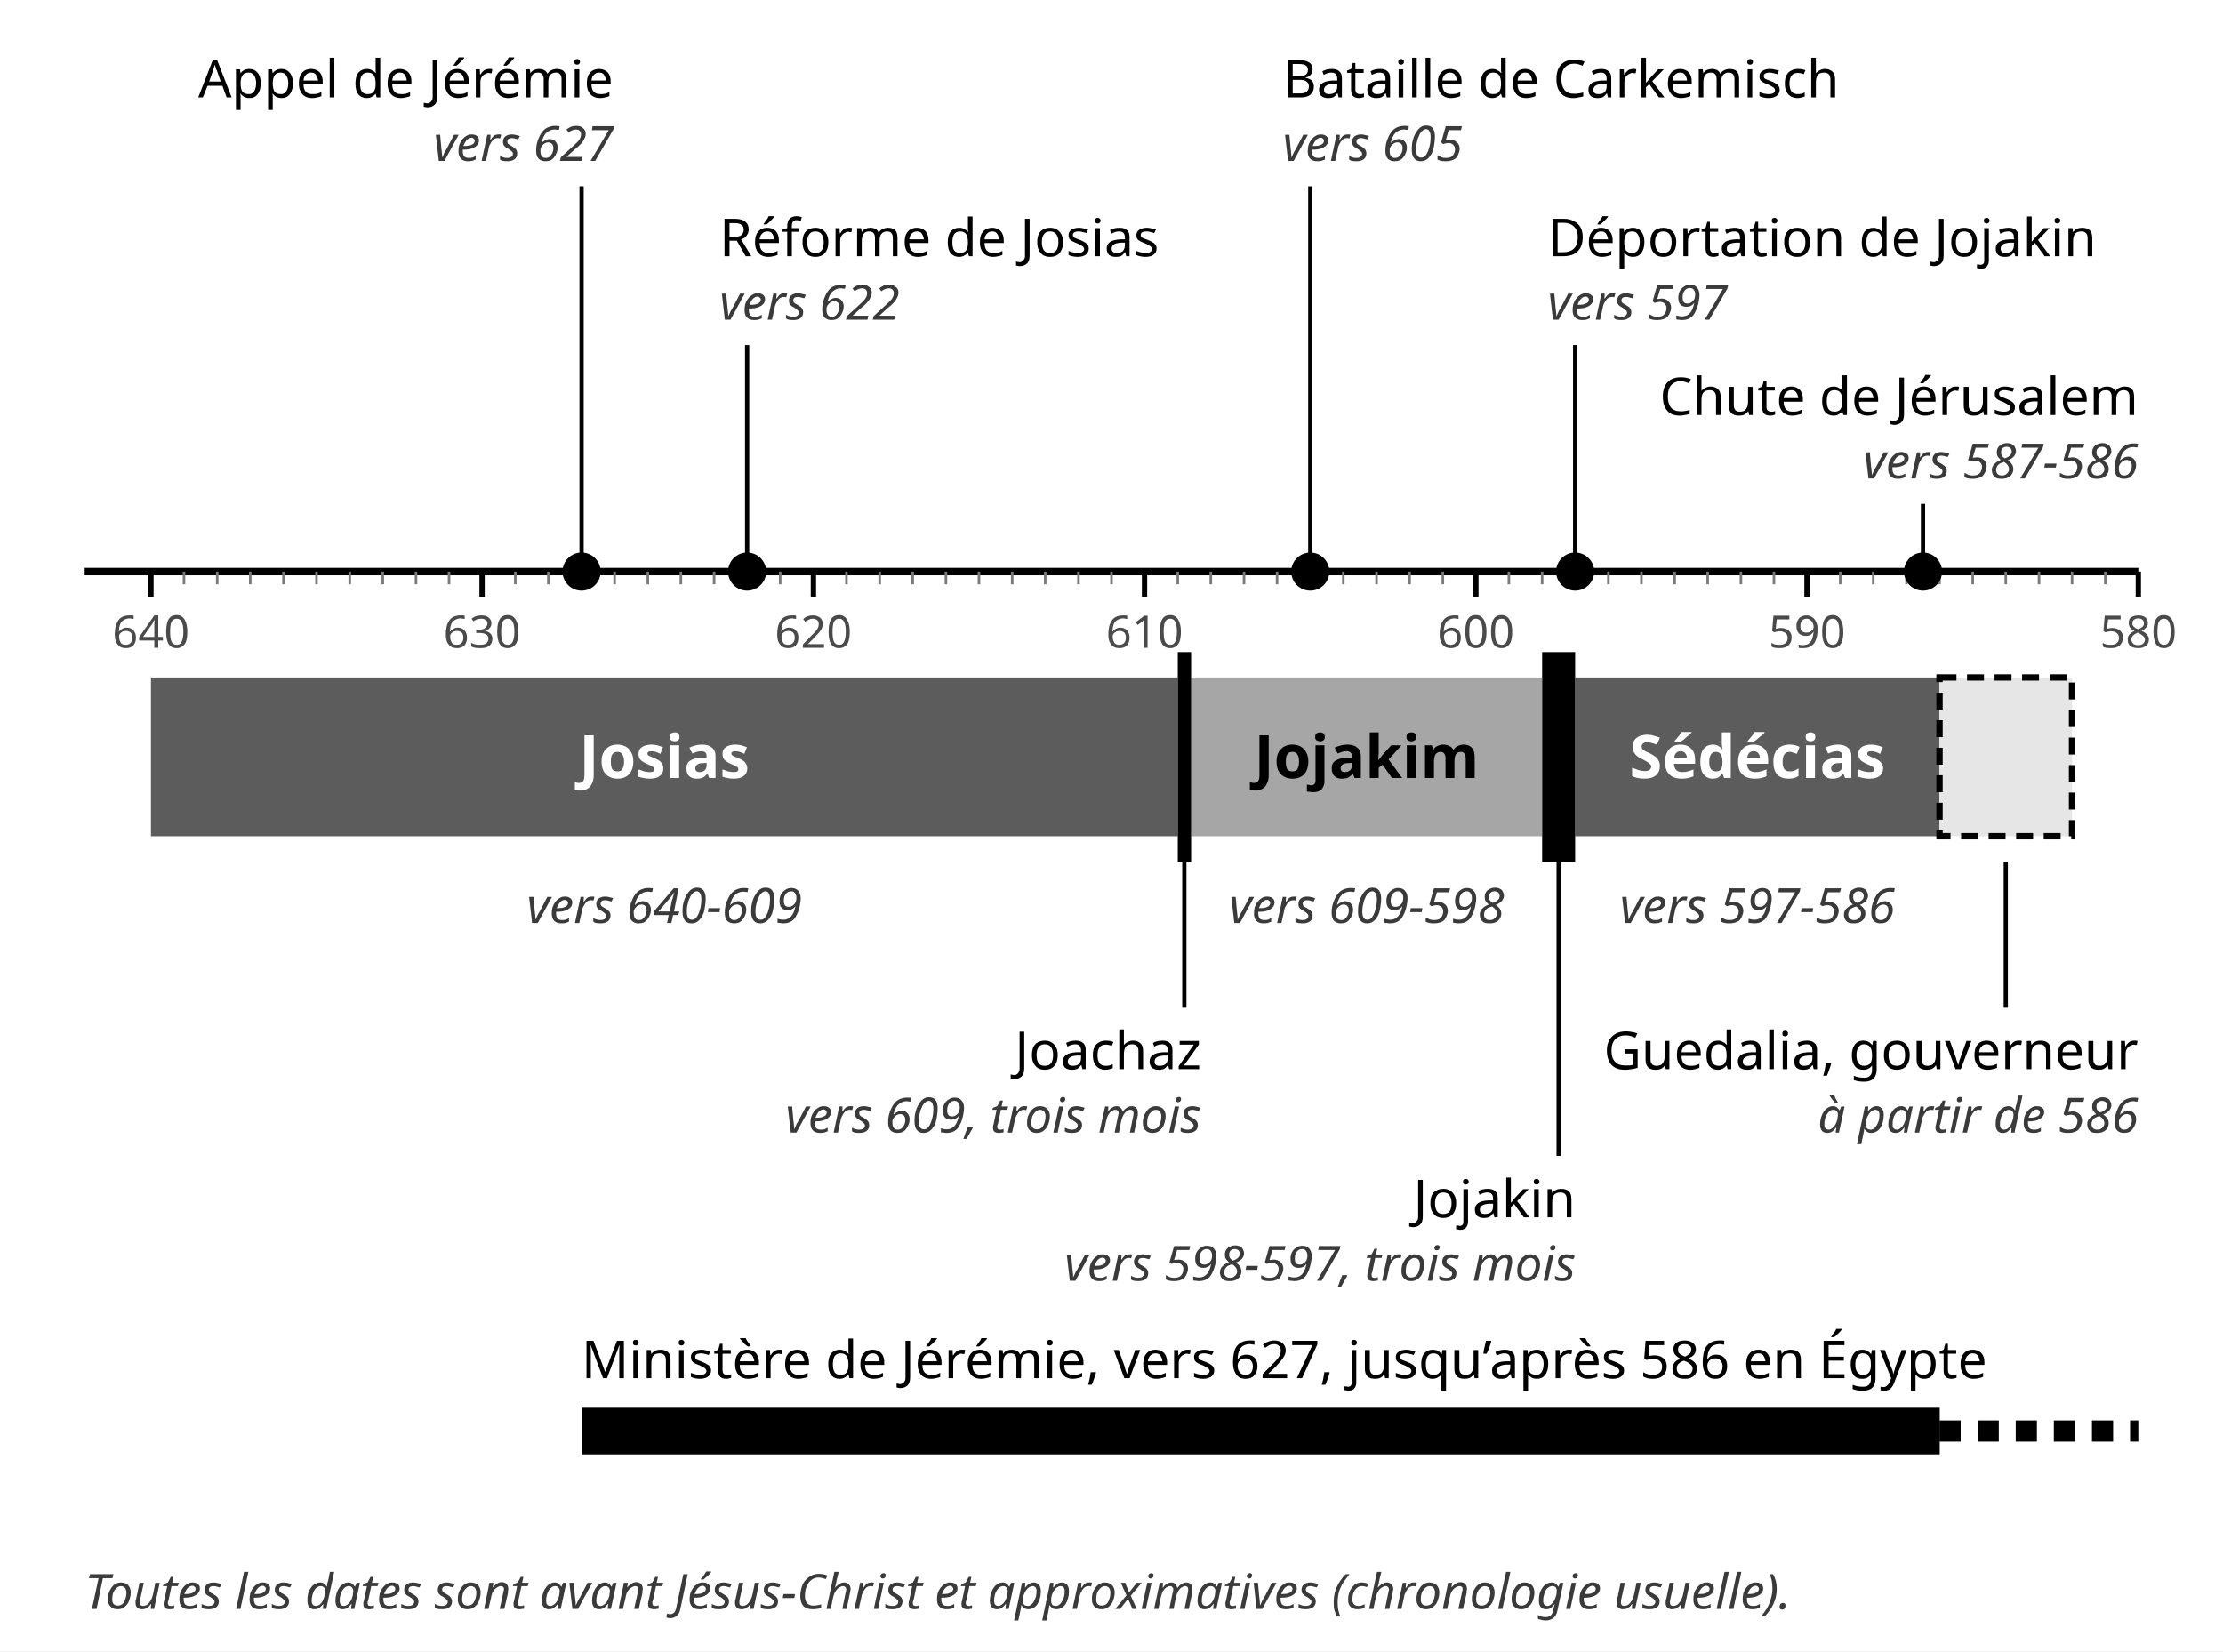
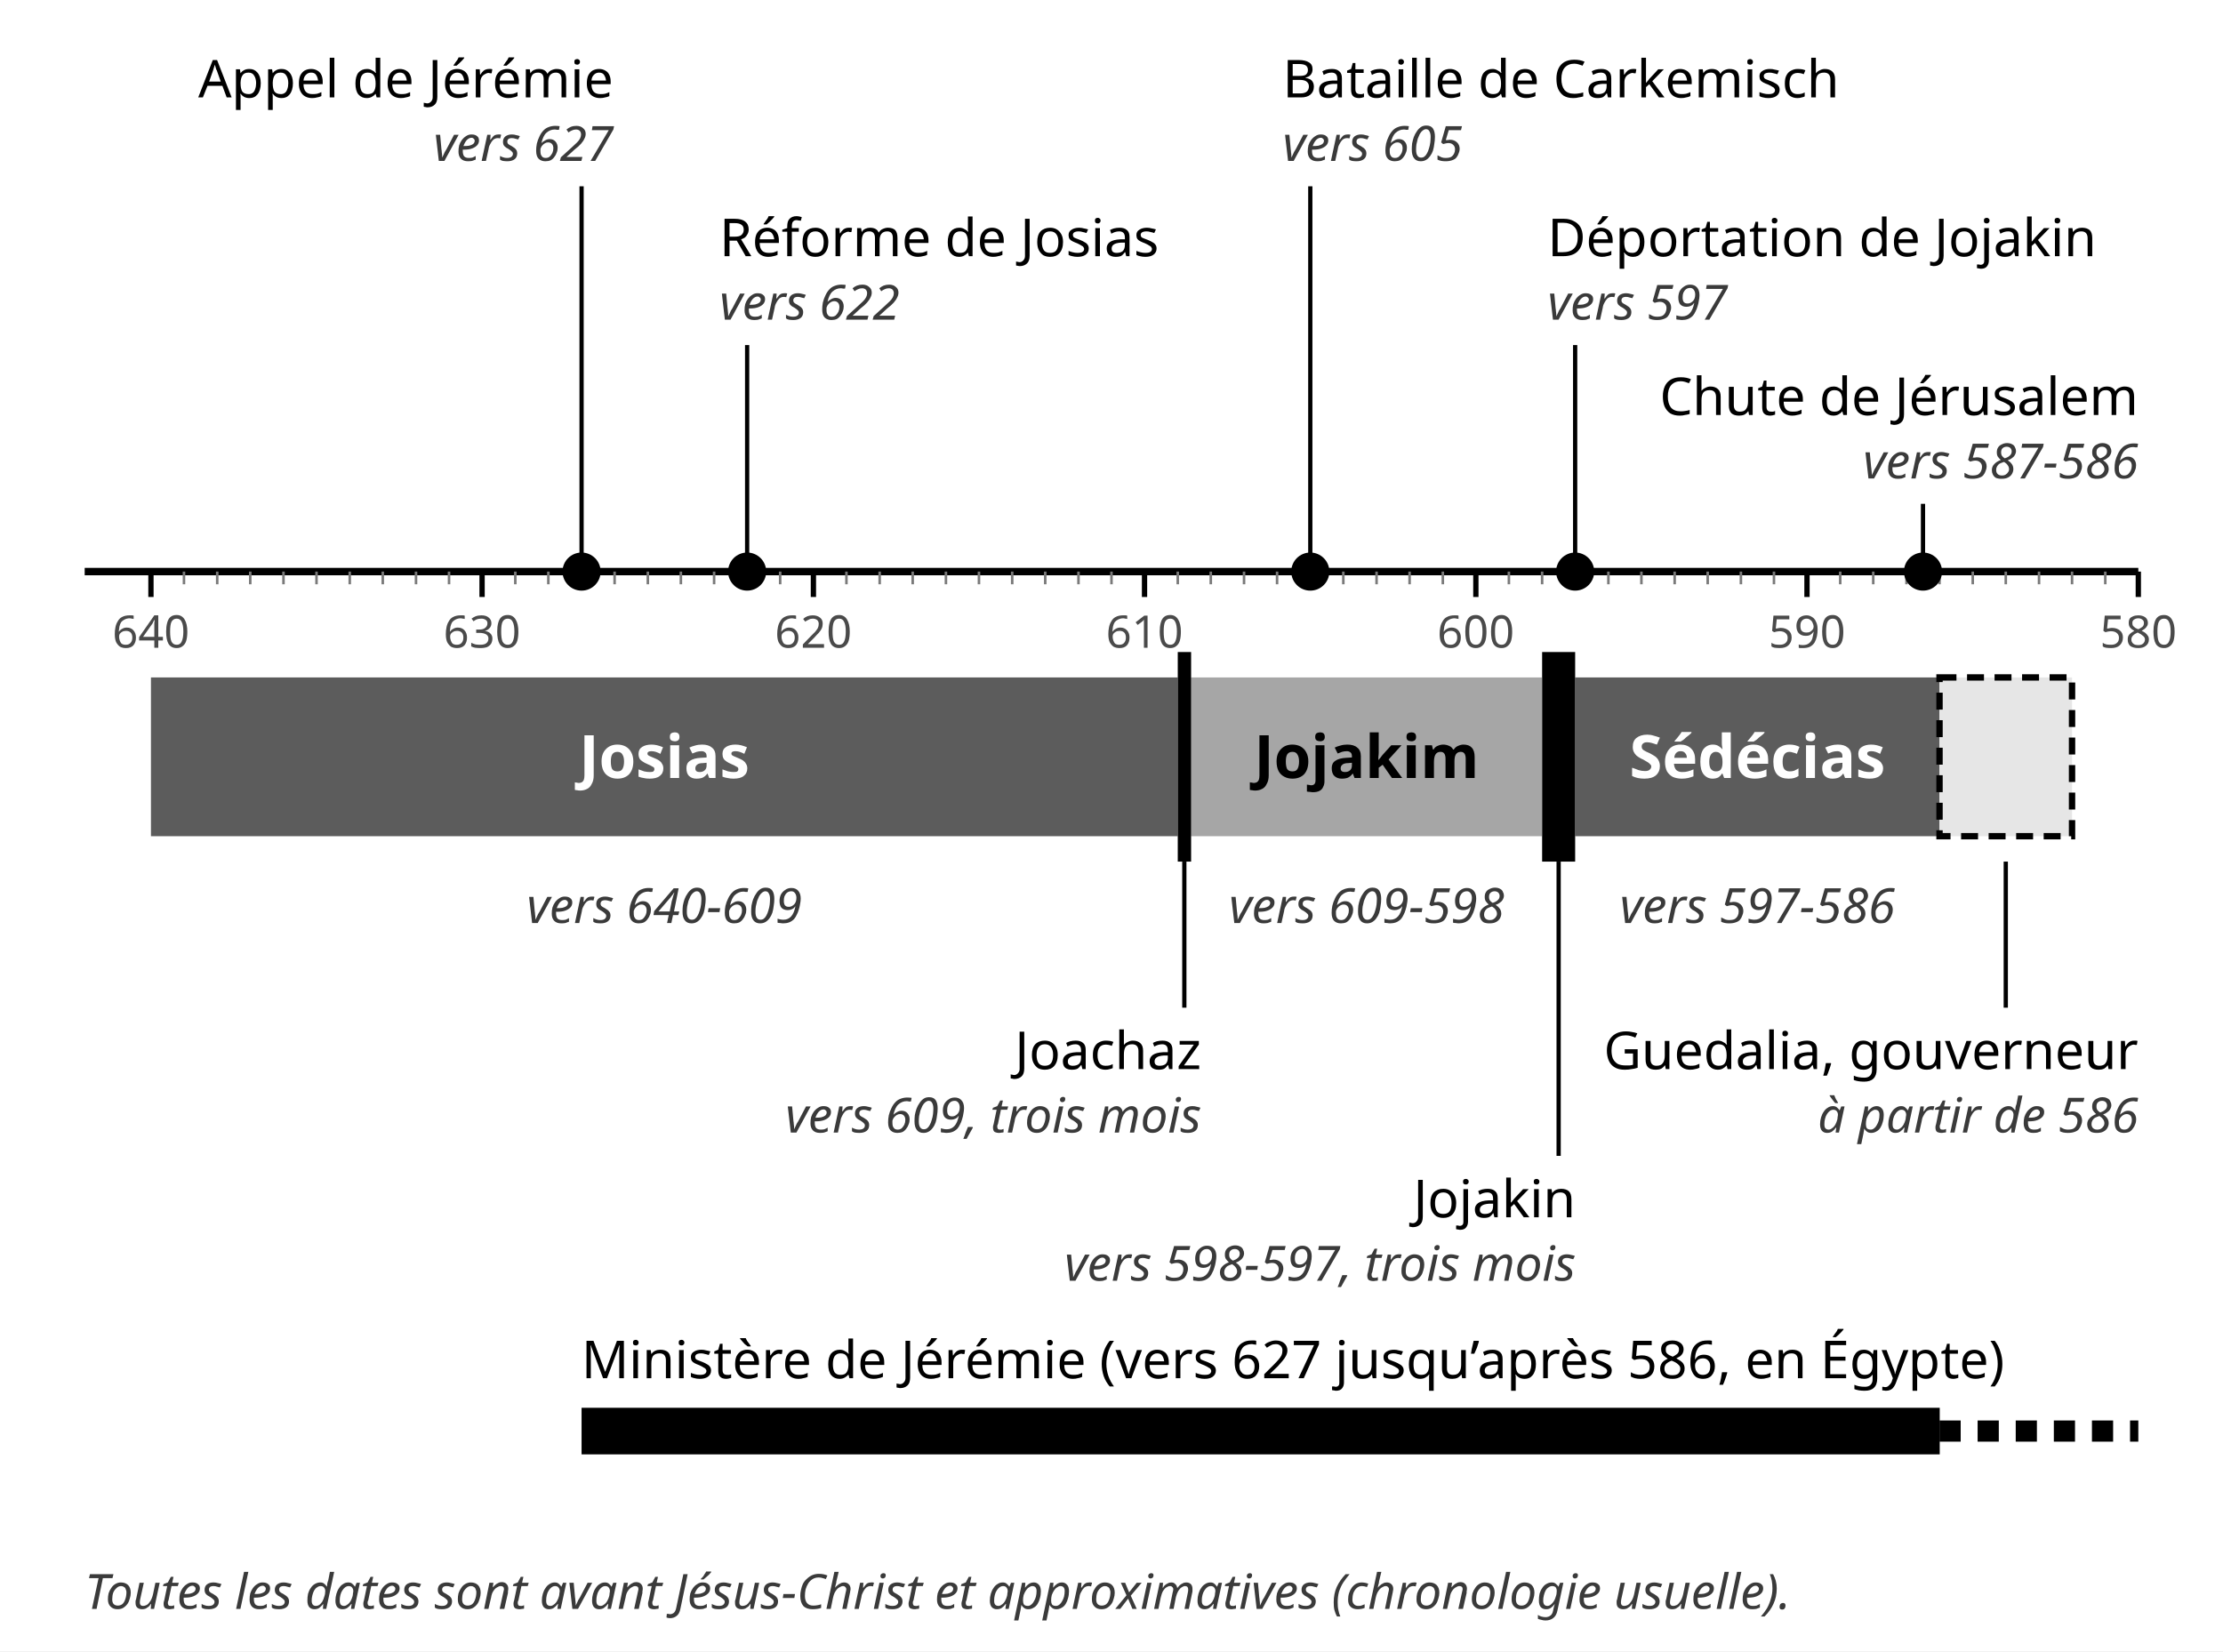
<svg xmlns="http://www.w3.org/2000/svg" width="105mm" height="78mm" viewBox="0 0 105 78">
  <rect x="0" y="0" width="105" height="78" fill="#FFFFFF" />
  <line x1="4" y1="27" x2="101" y2="27" stroke="#000000" stroke-width="0.35" />
  <line x1="7.13" y1="27" x2="7.13" y2="28.2" stroke="#000000" stroke-width="0.25" />
  <text x="7.13" y="30.6" font-family="EB Garamond" font-size="2.12" fill="#4A4A4A" text-anchor="middle" font-style="normal" font-weight="400">640</text>
  <line x1="22.77" y1="27" x2="22.77" y2="28.2" stroke="#000000" stroke-width="0.25" />
  <text x="22.77" y="30.6" font-family="EB Garamond" font-size="2.12" fill="#4A4A4A" text-anchor="middle" font-style="normal" font-weight="400">630</text>
  <line x1="38.42" y1="27" x2="38.42" y2="28.2" stroke="#000000" stroke-width="0.25" />
  <text x="38.42" y="30.6" font-family="EB Garamond" font-size="2.12" fill="#4A4A4A" text-anchor="middle" font-style="normal" font-weight="400">620</text>
  <line x1="54.06" y1="27" x2="54.06" y2="28.2" stroke="#000000" stroke-width="0.25" />
  <text x="54.06" y="30.6" font-family="EB Garamond" font-size="2.12" fill="#4A4A4A" text-anchor="middle" font-style="normal" font-weight="400">610</text>
  <line x1="69.71" y1="27" x2="69.71" y2="28.2" stroke="#000000" stroke-width="0.25" />
  <text x="69.71" y="30.6" font-family="EB Garamond" font-size="2.12" fill="#4A4A4A" text-anchor="middle" font-style="normal" font-weight="400">600</text>
  <line x1="85.35" y1="27" x2="85.35" y2="28.2" stroke="#000000" stroke-width="0.25" />
  <text x="85.35" y="30.6" font-family="EB Garamond" font-size="2.12" fill="#4A4A4A" text-anchor="middle" font-style="normal" font-weight="400">590</text>
  <line x1="101" y1="27" x2="101" y2="28.2" stroke="#000000" stroke-width="0.25" />
  <text x="101" y="30.6" font-family="EB Garamond" font-size="2.12" fill="#4A4A4A" text-anchor="middle" font-style="normal" font-weight="400">580</text>
  <line x1="8.69" y1="27" x2="8.69" y2="27.6" stroke="#7A7A7A" stroke-width="0.12" />
  <line x1="10.26" y1="27" x2="10.26" y2="27.6" stroke="#7A7A7A" stroke-width="0.12" />
  <line x1="11.82" y1="27" x2="11.82" y2="27.6" stroke="#7A7A7A" stroke-width="0.12" />
  <line x1="13.39" y1="27" x2="13.39" y2="27.6" stroke="#7A7A7A" stroke-width="0.12" />
  <line x1="14.95" y1="27" x2="14.95" y2="27.6" stroke="#7A7A7A" stroke-width="0.12" />
  <line x1="16.52" y1="27" x2="16.52" y2="27.6" stroke="#7A7A7A" stroke-width="0.12" />
  <line x1="18.08" y1="27" x2="18.08" y2="27.6" stroke="#7A7A7A" stroke-width="0.12" />
  <line x1="19.65" y1="27" x2="19.65" y2="27.6" stroke="#7A7A7A" stroke-width="0.12" />
  <line x1="21.21" y1="27" x2="21.21" y2="27.6" stroke="#7A7A7A" stroke-width="0.12" />
  <line x1="24.34" y1="27" x2="24.34" y2="27.6" stroke="#7A7A7A" stroke-width="0.12" />
  <line x1="25.9" y1="27" x2="25.9" y2="27.6" stroke="#7A7A7A" stroke-width="0.12" />
  <line x1="27.47" y1="27" x2="27.47" y2="27.6" stroke="#7A7A7A" stroke-width="0.12" />
  <line x1="29.03" y1="27" x2="29.03" y2="27.6" stroke="#7A7A7A" stroke-width="0.12" />
  <line x1="30.6" y1="27" x2="30.6" y2="27.6" stroke="#7A7A7A" stroke-width="0.12" />
  <line x1="32.16" y1="27" x2="32.16" y2="27.6" stroke="#7A7A7A" stroke-width="0.12" />
  <line x1="33.73" y1="27" x2="33.73" y2="27.6" stroke="#7A7A7A" stroke-width="0.12" />
  <line x1="35.29" y1="27" x2="35.29" y2="27.6" stroke="#7A7A7A" stroke-width="0.12" />
  <line x1="36.85" y1="27" x2="36.85" y2="27.6" stroke="#7A7A7A" stroke-width="0.12" />
  <line x1="39.98" y1="27" x2="39.98" y2="27.6" stroke="#7A7A7A" stroke-width="0.12" />
  <line x1="41.55" y1="27" x2="41.55" y2="27.6" stroke="#7A7A7A" stroke-width="0.12" />
  <line x1="43.11" y1="27" x2="43.11" y2="27.6" stroke="#7A7A7A" stroke-width="0.12" />
  <line x1="44.68" y1="27" x2="44.68" y2="27.6" stroke="#7A7A7A" stroke-width="0.12" />
  <line x1="46.24" y1="27" x2="46.24" y2="27.6" stroke="#7A7A7A" stroke-width="0.12" />
  <line x1="47.81" y1="27" x2="47.81" y2="27.6" stroke="#7A7A7A" stroke-width="0.12" />
  <line x1="49.37" y1="27" x2="49.37" y2="27.6" stroke="#7A7A7A" stroke-width="0.12" />
  <line x1="50.94" y1="27" x2="50.94" y2="27.6" stroke="#7A7A7A" stroke-width="0.12" />
  <line x1="52.5" y1="27" x2="52.5" y2="27.6" stroke="#7A7A7A" stroke-width="0.12" />
  <line x1="55.63" y1="27" x2="55.63" y2="27.6" stroke="#7A7A7A" stroke-width="0.12" />
  <line x1="57.19" y1="27" x2="57.19" y2="27.6" stroke="#7A7A7A" stroke-width="0.12" />
  <line x1="58.76" y1="27" x2="58.76" y2="27.6" stroke="#7A7A7A" stroke-width="0.12" />
  <line x1="60.32" y1="27" x2="60.32" y2="27.6" stroke="#7A7A7A" stroke-width="0.12" />
  <line x1="61.89" y1="27" x2="61.89" y2="27.6" stroke="#7A7A7A" stroke-width="0.12" />
  <line x1="63.45" y1="27" x2="63.45" y2="27.6" stroke="#7A7A7A" stroke-width="0.12" />
  <line x1="65.02" y1="27" x2="65.02" y2="27.6" stroke="#7A7A7A" stroke-width="0.12" />
  <line x1="66.58" y1="27" x2="66.58" y2="27.6" stroke="#7A7A7A" stroke-width="0.12" />
  <line x1="68.15" y1="27" x2="68.15" y2="27.6" stroke="#7A7A7A" stroke-width="0.12" />
  <line x1="71.27" y1="27" x2="71.27" y2="27.6" stroke="#7A7A7A" stroke-width="0.12" />
  <line x1="72.84" y1="27" x2="72.84" y2="27.6" stroke="#7A7A7A" stroke-width="0.12" />
  <line x1="74.4" y1="27" x2="74.4" y2="27.6" stroke="#7A7A7A" stroke-width="0.12" />
  <line x1="75.97" y1="27" x2="75.97" y2="27.6" stroke="#7A7A7A" stroke-width="0.12" />
  <line x1="77.53" y1="27" x2="77.53" y2="27.6" stroke="#7A7A7A" stroke-width="0.12" />
  <line x1="79.1" y1="27" x2="79.1" y2="27.6" stroke="#7A7A7A" stroke-width="0.12" />
  <line x1="80.66" y1="27" x2="80.66" y2="27.6" stroke="#7A7A7A" stroke-width="0.12" />
  <line x1="82.23" y1="27" x2="82.23" y2="27.6" stroke="#7A7A7A" stroke-width="0.12" />
  <line x1="83.79" y1="27" x2="83.79" y2="27.6" stroke="#7A7A7A" stroke-width="0.12" />
  <line x1="86.92" y1="27" x2="86.92" y2="27.6" stroke="#7A7A7A" stroke-width="0.12" />
  <line x1="88.48" y1="27" x2="88.48" y2="27.6" stroke="#7A7A7A" stroke-width="0.12" />
  <line x1="90.05" y1="27" x2="90.05" y2="27.6" stroke="#7A7A7A" stroke-width="0.12" />
  <line x1="91.61" y1="27" x2="91.61" y2="27.6" stroke="#7A7A7A" stroke-width="0.12" />
  <line x1="93.18" y1="27" x2="93.18" y2="27.6" stroke="#7A7A7A" stroke-width="0.12" />
  <line x1="94.74" y1="27" x2="94.74" y2="27.6" stroke="#7A7A7A" stroke-width="0.12" />
  <line x1="96.31" y1="27" x2="96.31" y2="27.6" stroke="#7A7A7A" stroke-width="0.12" />
  <line x1="97.87" y1="27" x2="97.87" y2="27.6" stroke="#7A7A7A" stroke-width="0.12" />
  <line x1="99.44" y1="27" x2="99.44" y2="27.6" stroke="#7A7A7A" stroke-width="0.12" />
  <text x="28.97" y="4.6" font-family="EB Garamond" font-size="2.47" fill="#000000" text-anchor="end" font-style="normal" font-weight="500">Appel de Jérémie</text>
  <text x="28.97" y="7.6" font-family="EB Garamond" font-size="2.29" fill="#3A3A3A" text-anchor="end" font-style="italic" font-weight="400">vers 627</text>
  <line x1="27.47" y1="8.8" x2="27.47" y2="27" stroke="#000000" stroke-width="0.2" />
  <circle cx="27.47" cy="27" r="0.9" fill="#000000" />
  <text x="33.99" y="12.1" font-family="EB Garamond" font-size="2.47" fill="#000000" text-anchor="start" font-style="normal" font-weight="500">Réforme de Josias</text>
  <text x="33.99" y="15.1" font-family="EB Garamond" font-size="2.29" fill="#3A3A3A" text-anchor="start" font-style="italic" font-weight="400">vers 622</text>
  <line x1="35.29" y1="16.3" x2="35.29" y2="27" stroke="#000000" stroke-width="0.2" />
  <circle cx="35.29" cy="27" r="0.9" fill="#000000" />
  <text x="60.59" y="4.6" font-family="EB Garamond" font-size="2.47" fill="#000000" text-anchor="start" font-style="normal" font-weight="500">Bataille de Carkemisch</text>
  <text x="60.59" y="7.6" font-family="EB Garamond" font-size="2.29" fill="#3A3A3A" text-anchor="start" font-style="italic" font-weight="400">vers 605</text>
  <line x1="61.89" y1="8.8" x2="61.89" y2="27" stroke="#000000" stroke-width="0.2" />
  <circle cx="61.89" cy="27" r="0.9" fill="#000000" />
  <text x="73.1" y="12.1" font-family="EB Garamond" font-size="2.47" fill="#000000" text-anchor="start" font-style="normal" font-weight="500">Déportation de Jojakin</text>
  <text x="73.1" y="15.1" font-family="EB Garamond" font-size="2.29" fill="#3A3A3A" text-anchor="start" font-style="italic" font-weight="400">vers 597</text>
  <line x1="74.4" y1="16.3" x2="74.4" y2="27" stroke="#000000" stroke-width="0.2" />
  <circle cx="74.4" cy="27" r="0.9" fill="#000000" />
  <text x="101" y="19.6" font-family="EB Garamond" font-size="2.47" fill="#000000" text-anchor="end" font-style="normal" font-weight="500">Chute de Jérusalem</text>
  <text x="101" y="22.6" font-family="EB Garamond" font-size="2.29" fill="#3A3A3A" text-anchor="end" font-style="italic" font-weight="400">vers 587-586</text>
  <line x1="90.83" y1="23.8" x2="90.83" y2="27" stroke="#000000" stroke-width="0.2" />
  <circle cx="90.83" cy="27" r="0.9" fill="#000000" />
  <rect x="7.13" y="32" width="48.5" height="7.5" fill="#5C5C5C" stroke="none" stroke-width="0.3" />
  <text x="31.38" y="36.75" font-family="EB Garamond" font-size="2.82" fill="#FFFFFF" text-anchor="middle" font-style="normal" font-weight="600">Josias</text>
  <rect x="56.25" y="32" width="16.58" height="7.5" fill="#A6A6A6" stroke="none" stroke-width="0.3" />
  <text x="64.55" y="36.75" font-family="EB Garamond" font-size="2.82" fill="#000000" text-anchor="middle" font-style="normal" font-weight="600">Jojakim</text>
  <rect x="74.4" y="32" width="17.21" height="7.5" fill="#5C5C5C" stroke="none" stroke-width="0.3" />
  <text x="83.01" y="36.75" font-family="EB Garamond" font-size="2.82" fill="#FFFFFF" text-anchor="middle" font-style="normal" font-weight="600">Sédécias</text>
  <rect x="55.63" y="30.8" width="0.63" height="9.9" fill="#000000" />
  <rect x="72.84" y="30.8" width="1.56" height="9.9" fill="#000000" />
  <rect x="91.61" y="32" width="6.26" height="7.5" fill="#E6E6E6" stroke="#000000" stroke-width="0.3" stroke-dasharray="0.8,0.5" />
  <text x="31.38" y="43.6" font-family="EB Garamond" font-size="2.29" fill="#3A3A3A" text-anchor="middle" font-style="italic" font-weight="400">vers 640-609</text>
  <text x="64.55" y="43.6" font-family="EB Garamond" font-size="2.29" fill="#3A3A3A" text-anchor="middle" font-style="italic" font-weight="400">vers 609-598</text>
  <text x="83.01" y="43.6" font-family="EB Garamond" font-size="2.29" fill="#3A3A3A" text-anchor="middle" font-style="italic" font-weight="400">vers 597-586</text>
  <line x1="55.94" y1="40.7" x2="55.94" y2="47.6" stroke="#000000" stroke-width="0.2" />
  <text x="56.74" y="50.5" font-family="EB Garamond" font-size="2.47" fill="#000000" text-anchor="end" font-style="normal" font-weight="500">Joachaz</text>
  <text x="56.74" y="53.5" font-family="EB Garamond" font-size="2.29" fill="#3A3A3A" text-anchor="end" font-style="italic" font-weight="400">vers 609, trois mois</text>
  <line x1="73.62" y1="40.7" x2="73.62" y2="54.6" stroke="#000000" stroke-width="0.2" />
  <text x="74.42" y="57.5" font-family="EB Garamond" font-size="2.47" fill="#000000" text-anchor="end" font-style="normal" font-weight="500">Jojakin</text>
  <text x="74.42" y="60.5" font-family="EB Garamond" font-size="2.29" fill="#3A3A3A" text-anchor="end" font-style="italic" font-weight="400">vers 598-597, trois mois</text>
  <line x1="94.74" y1="40.7" x2="94.74" y2="47.6" stroke="#000000" stroke-width="0.2" />
  <text x="101" y="50.5" font-family="EB Garamond" font-size="2.47" fill="#000000" text-anchor="end" font-style="normal" font-weight="500">Guedalia, gouverneur</text>
  <text x="101" y="53.5" font-family="EB Garamond" font-size="2.29" fill="#3A3A3A" text-anchor="end" font-style="italic" font-weight="400">à partir de 586</text>
  <rect x="27.47" y="66.5" width="64.15" height="2.2" fill="#000000" />
  <line x1="91.61" y1="67.6" x2="101" y2="67.6" stroke="#000000" stroke-width="1.0" stroke-dasharray="1,0.8" />
-   <text x="27.47" y="65.1" font-family="EB Garamond" font-size="2.47" fill="#000000" text-anchor="start" font-style="normal" font-weight="500">Ministère de Jérémie, vers 627, jusqu’après 586 en Égypte</text>
+   <text x="27.47" y="65.1" font-family="EB Garamond" font-size="2.47" fill="#000000" text-anchor="start" font-style="normal" font-weight="500">Ministère de Jérémie (vers 627 jusqu’après 586, en Égypte)</text>
  <text x="4" y="76" font-family="EB Garamond" font-size="2.29" fill="#3A3A3A" text-anchor="start" font-style="italic" font-weight="400">Toutes les dates sont avant Jésus-Christ et approximatives (chronologie usuelle).</text>
</svg>
